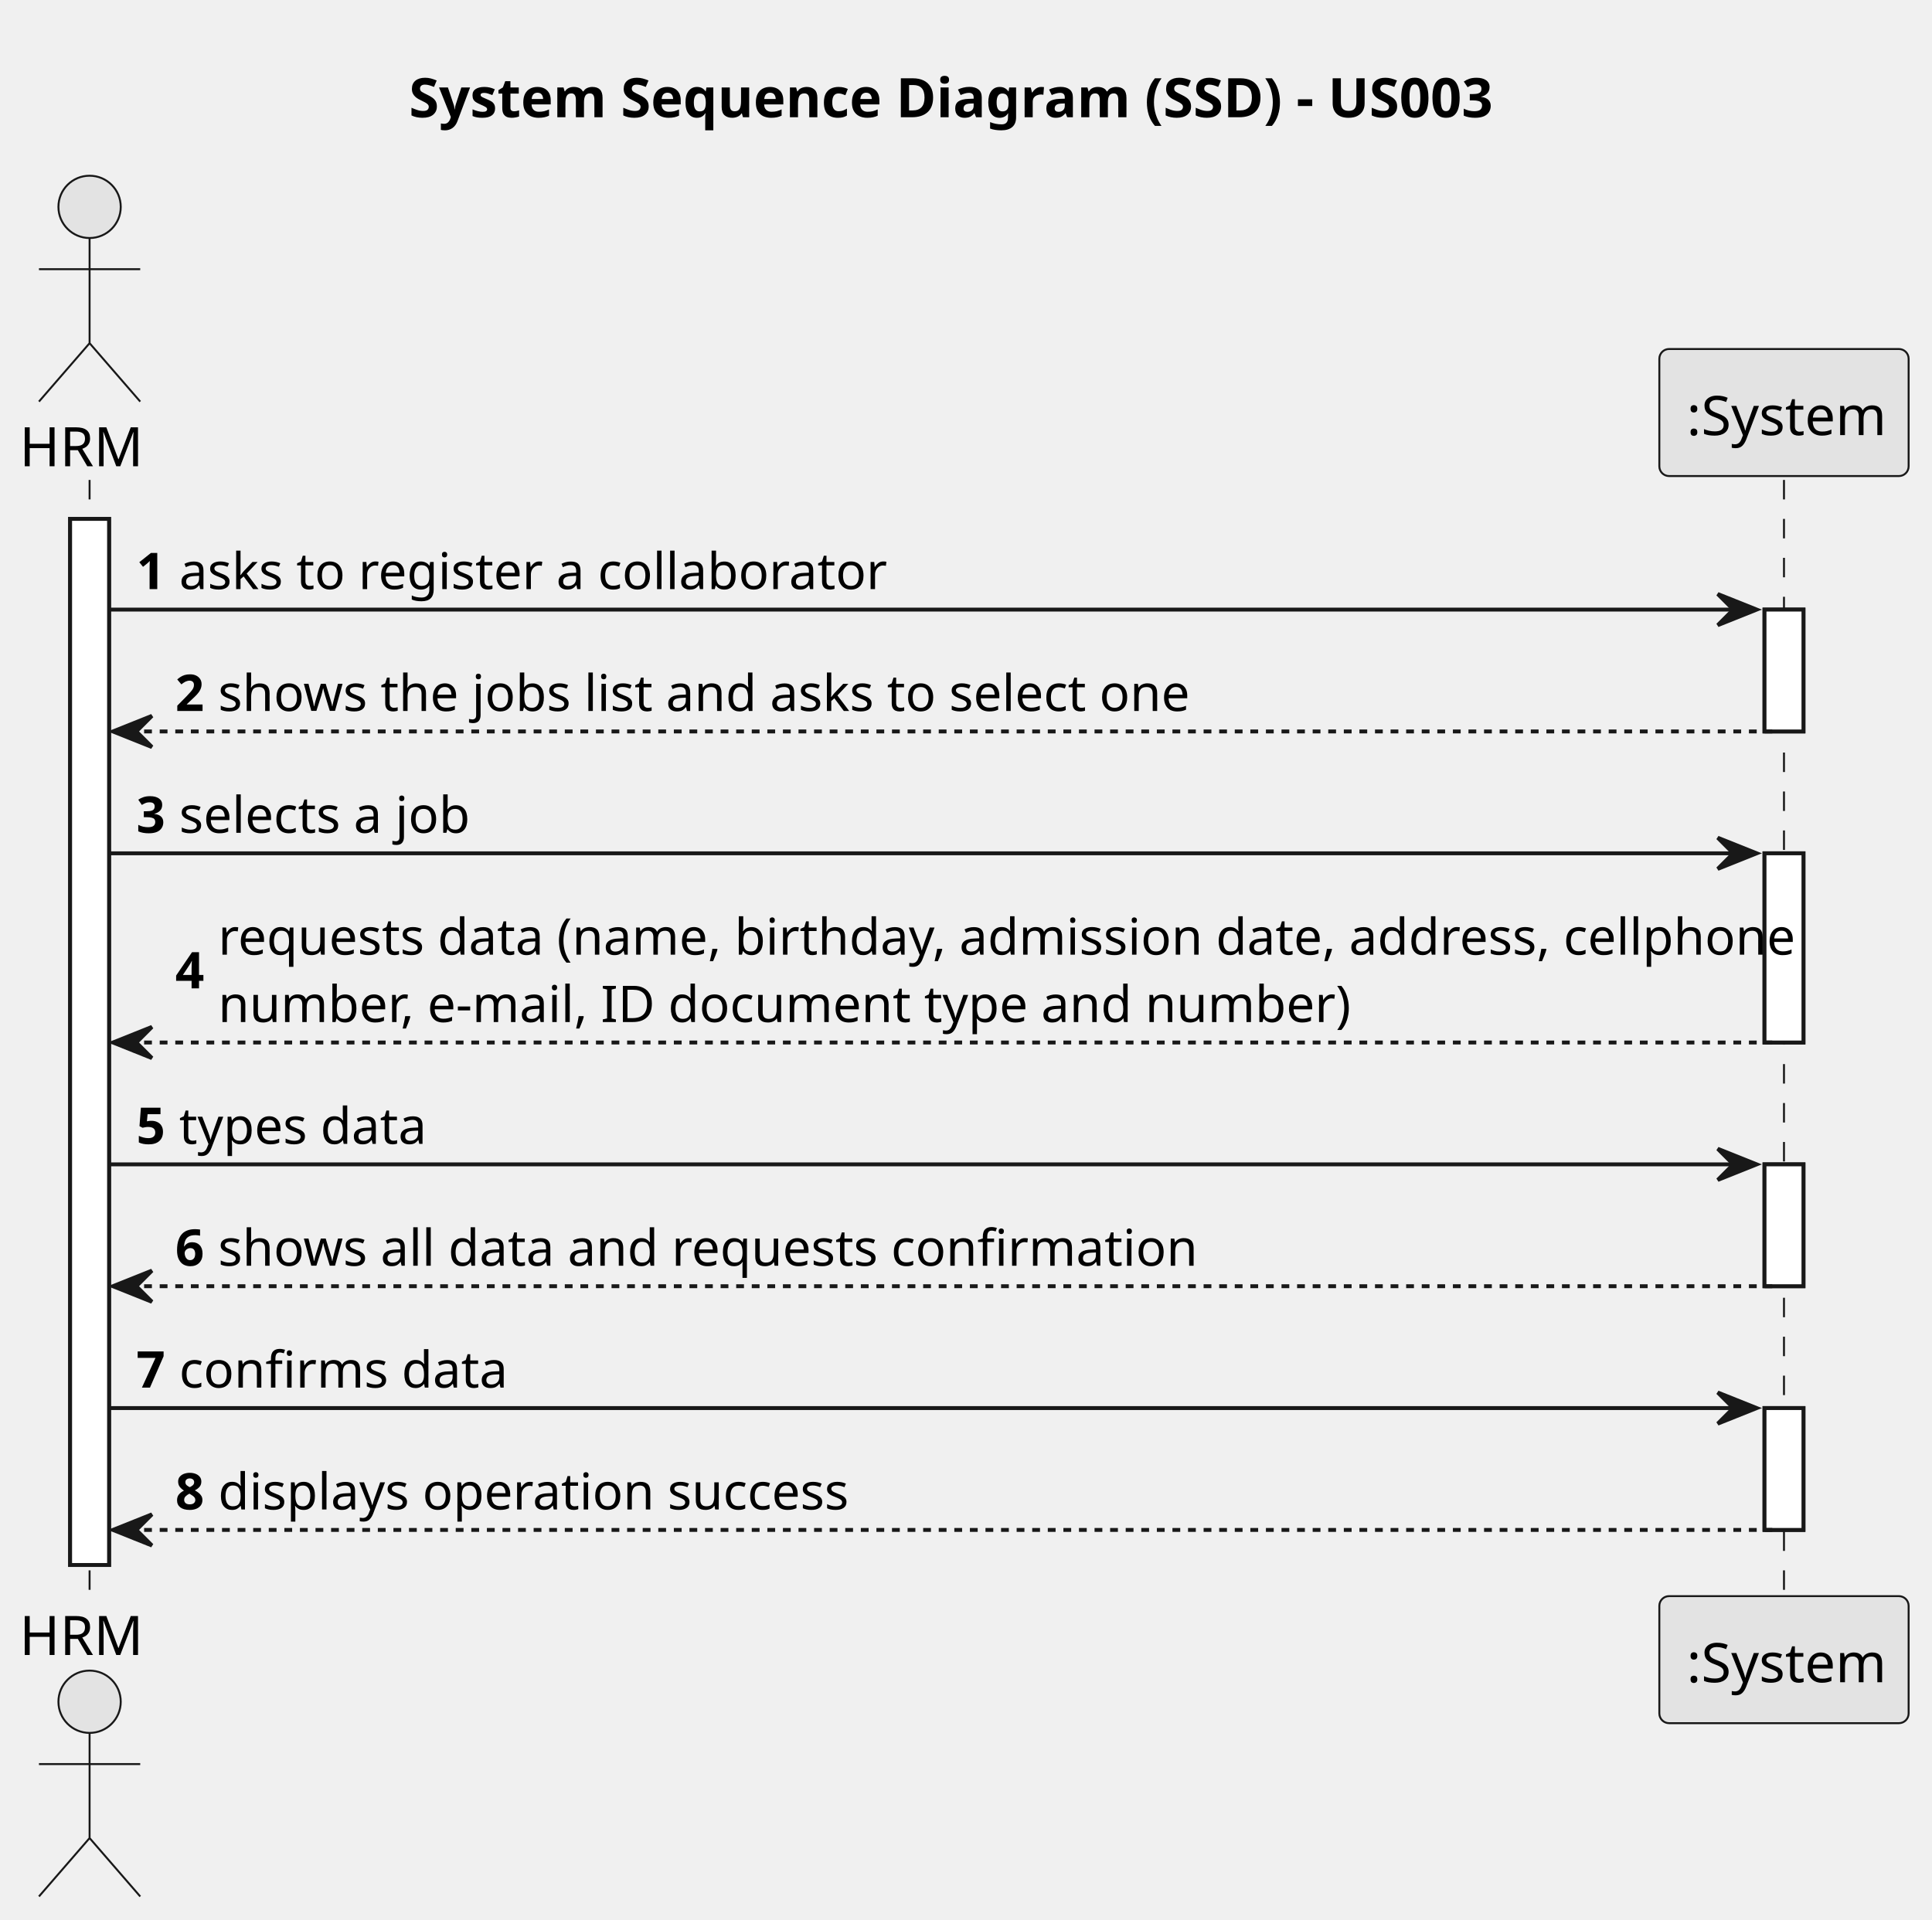
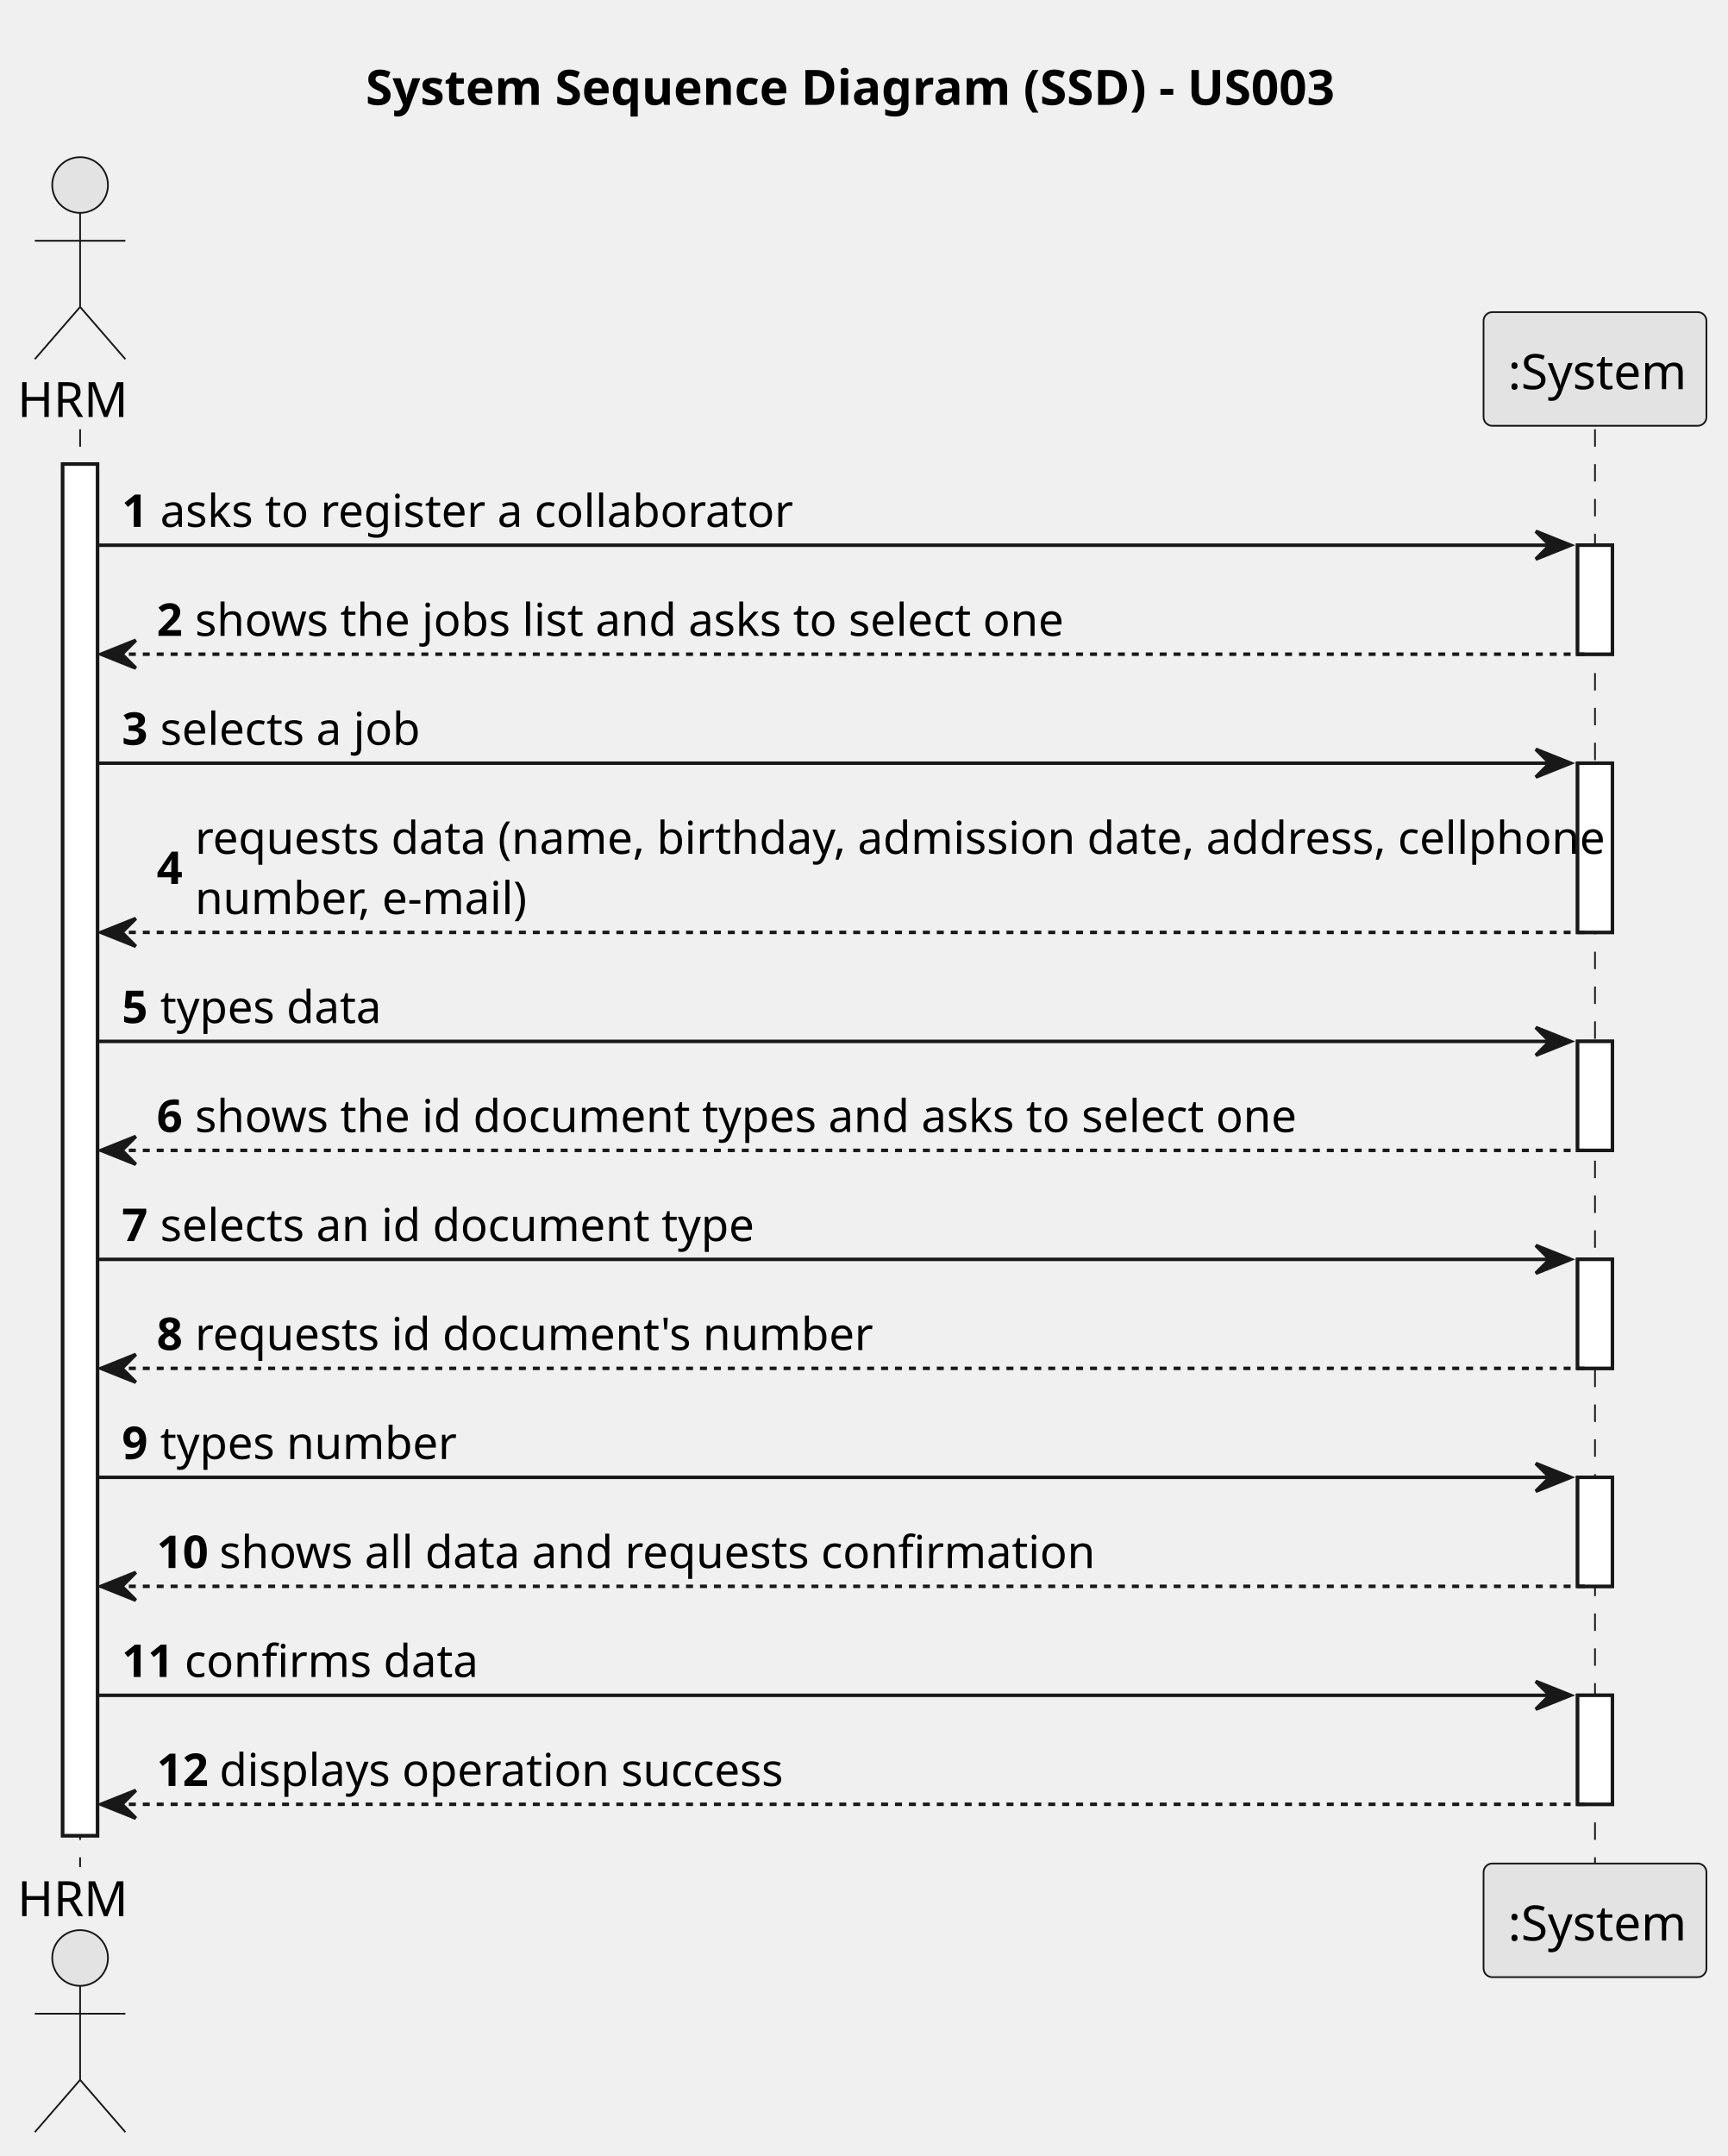
- <svg xmlns="http://www.w3.org/2000/svg" contentStyleType="text/css" height="493px" preserveAspectRatio="none" style="width:496px;height:493px;background:#FFFFFF;" version="1.1" viewBox="0 0 496 493" width="496px" zoomAndPan="magnify">
+ <svg xmlns="http://www.w3.org/2000/svg" contentStyleType="text/css" height="619px" preserveAspectRatio="none" style="width:496px;height:619px;background:#FFFFFF;" version="1.1" viewBox="0 0 496 619" width="496px" zoomAndPan="magnify">
  <defs />
  <g>
    <text fill="#000000" font-family="sans-serif" font-size="14" font-weight="bold" lengthAdjust="spacing" textLength="284" x="105" y="30.107">System Sequence Diagram (SSD) - US003</text>
-     <rect fill="#FFFFFF" height="268.619" style="stroke:#181818;stroke-width:1.0;" width="10" x="18" y="133.242" />
+     <rect fill="#FFFFFF" height="393.783" style="stroke:#181818;stroke-width:1.0;" width="10" x="18" y="133.242" />
    <rect fill="#FFFFFF" height="31.291" style="stroke:#181818;stroke-width:1.0;" width="10" x="453" y="156.533" />
    <rect fill="#FFFFFF" height="48.582" style="stroke:#181818;stroke-width:1.0;" width="10" x="453" y="219.115" />
    <rect fill="#FFFFFF" height="31.291" style="stroke:#181818;stroke-width:1.0;" width="10" x="453" y="298.988" />
    <rect fill="#FFFFFF" height="31.291" style="stroke:#181818;stroke-width:1.0;" width="10" x="453" y="361.57" />
-     <line style="stroke:#181818;stroke-width:0.5;stroke-dasharray:5.0,5.0;" x1="23" x2="23" y1="123.242" y2="410.861" />
-     <line style="stroke:#181818;stroke-width:0.5;stroke-dasharray:5.0,5.0;" x1="458" x2="458" y1="123.242" y2="410.861" />
+     <rect fill="#FFFFFF" height="31.291" style="stroke:#181818;stroke-width:1.0;" width="10" x="453" y="424.152" />
+     <rect fill="#FFFFFF" height="31.291" style="stroke:#181818;stroke-width:1.0;" width="10" x="453" y="486.734" />
+     <line style="stroke:#181818;stroke-width:0.5;stroke-dasharray:5.0,5.0;" x1="23" x2="23" y1="123.242" y2="536.025" />
+     <line style="stroke:#181818;stroke-width:0.5;stroke-dasharray:5.0,5.0;" x1="458" x2="458" y1="123.242" y2="536.025" />
    <text fill="#000000" font-family="sans-serif" font-size="14" lengthAdjust="spacing" textLength="30" x="5" y="119.728">HRM</text>
    <ellipse cx="23" cy="53.121" fill="#E3E3E3" rx="8" ry="8" style="stroke:#181818;stroke-width:0.5;" />
    <path d="M23,61.121 L23,88.121 M10,69.121 L36,69.121 M23,88.121 L10,103.121 M23,88.121 L36,103.121 " fill="none" style="stroke:#181818;stroke-width:0.5;" />
-     <text fill="#000000" font-family="sans-serif" font-size="14" lengthAdjust="spacing" textLength="30" x="5" y="424.969">HRM</text>
-     <ellipse cx="23" cy="436.982" fill="#E3E3E3" rx="8" ry="8" style="stroke:#181818;stroke-width:0.5;" />
-     <path d="M23,444.982 L23,471.982 M10,452.982 L36,452.982 M23,471.982 L10,486.982 M23,471.982 L36,486.982 " fill="none" style="stroke:#181818;stroke-width:0.5;" />
+     <text fill="#000000" font-family="sans-serif" font-size="14" lengthAdjust="spacing" textLength="30" x="5" y="550.133">HRM</text>
+     <ellipse cx="23" cy="562.146" fill="#E3E3E3" rx="8" ry="8" style="stroke:#181818;stroke-width:0.5;" />
+     <path d="M23,570.146 L23,597.146 M10,578.146 L36,578.146 M23,597.146 L10,612.146 M23,597.146 L36,612.146 " fill="none" style="stroke:#181818;stroke-width:0.5;" />
    <rect fill="#E3E3E3" height="32.621" rx="2.5" ry="2.5" style="stroke:#181818;stroke-width:0.5;" width="64" x="426" y="89.621" />
    <text fill="#000000" font-family="sans-serif" font-size="14" lengthAdjust="spacing" textLength="50" x="433" y="111.728">:System</text>
-     <rect fill="#E3E3E3" height="32.621" rx="2.5" ry="2.5" style="stroke:#181818;stroke-width:0.5;" width="64" x="426" y="409.861" />
-     <text fill="#000000" font-family="sans-serif" font-size="14" lengthAdjust="spacing" textLength="50" x="433" y="431.969">:System</text>
-     <rect fill="#FFFFFF" height="268.619" style="stroke:#181818;stroke-width:1.0;" width="10" x="18" y="133.242" />
+     <rect fill="#E3E3E3" height="32.621" rx="2.5" ry="2.5" style="stroke:#181818;stroke-width:0.5;" width="64" x="426" y="535.025" />
+     <text fill="#000000" font-family="sans-serif" font-size="14" lengthAdjust="spacing" textLength="50" x="433" y="557.133">:System</text>
+     <rect fill="#FFFFFF" height="393.783" style="stroke:#181818;stroke-width:1.0;" width="10" x="18" y="133.242" />
    <rect fill="#FFFFFF" height="31.291" style="stroke:#181818;stroke-width:1.0;" width="10" x="453" y="156.533" />
    <rect fill="#FFFFFF" height="48.582" style="stroke:#181818;stroke-width:1.0;" width="10" x="453" y="219.115" />
    <rect fill="#FFFFFF" height="31.291" style="stroke:#181818;stroke-width:1.0;" width="10" x="453" y="298.988" />
    <rect fill="#FFFFFF" height="31.291" style="stroke:#181818;stroke-width:1.0;" width="10" x="453" y="361.57" />
+     <rect fill="#FFFFFF" height="31.291" style="stroke:#181818;stroke-width:1.0;" width="10" x="453" y="424.152" />
+     <rect fill="#FFFFFF" height="31.291" style="stroke:#181818;stroke-width:1.0;" width="10" x="453" y="486.734" />
    <polygon fill="#181818" points="441,152.533,451,156.533,441,160.533,445,156.533" style="stroke:#181818;stroke-width:1.0;" />
    <line style="stroke:#181818;stroke-width:1.0;" x1="28" x2="447" y1="156.533" y2="156.533" />
    <text fill="#000000" font-family="sans-serif" font-size="13" font-weight="bold" lengthAdjust="spacing" textLength="7" x="35" y="151.27">1</text>
    <text fill="#000000" font-family="sans-serif" font-size="13" lengthAdjust="spacing" textLength="172" x="46" y="151.27">asks to register a collaborator</text>
    <polygon fill="#181818" points="39,183.824,29,187.824,39,191.824,35,187.824" style="stroke:#181818;stroke-width:1.0;" />
    <line style="stroke:#181818;stroke-width:1.0;stroke-dasharray:2.0,2.0;" x1="33" x2="457" y1="187.824" y2="187.824" />
    <text fill="#000000" font-family="sans-serif" font-size="13" font-weight="bold" lengthAdjust="spacing" textLength="7" x="45" y="182.561">2</text>
    <text fill="#000000" font-family="sans-serif" font-size="13" lengthAdjust="spacing" textLength="244" x="56" y="182.561">shows the jobs list and asks to select one</text>
    <polygon fill="#181818" points="441,215.115,451,219.115,441,223.115,445,219.115" style="stroke:#181818;stroke-width:1.0;" />
    <line style="stroke:#181818;stroke-width:1.0;" x1="28" x2="447" y1="219.115" y2="219.115" />
    <text fill="#000000" font-family="sans-serif" font-size="13" font-weight="bold" lengthAdjust="spacing" textLength="7" x="35" y="213.852">3</text>
    <text fill="#000000" font-family="sans-serif" font-size="13" lengthAdjust="spacing" textLength="74" x="46" y="213.852">selects a job</text>
    <polygon fill="#181818" points="39,263.697,29,267.697,39,271.697,35,267.697" style="stroke:#181818;stroke-width:1.0;" />
    <line style="stroke:#181818;stroke-width:1.0;stroke-dasharray:2.0,2.0;" x1="33" x2="457" y1="267.697" y2="267.697" />
    <text fill="#000000" font-family="sans-serif" font-size="13" font-weight="bold" lengthAdjust="spacing" textLength="7" x="45" y="253.789">4</text>
    <text fill="#000000" font-family="sans-serif" font-size="13" lengthAdjust="spacing" textLength="386" x="56" y="245.144">requests data (name, birthday, admission date, address, cellphone</text>
-     <text fill="#000000" font-family="sans-serif" font-size="13" lengthAdjust="spacing" textLength="272" x="56" y="262.435">number, e-mail, ID document type and number)</text>
+     <text fill="#000000" font-family="sans-serif" font-size="13" lengthAdjust="spacing" textLength="90" x="56" y="262.435">number, e-mail)</text>
    <polygon fill="#181818" points="441,294.988,451,298.988,441,302.988,445,298.988" style="stroke:#181818;stroke-width:1.0;" />
    <line style="stroke:#181818;stroke-width:1.0;" x1="28" x2="447" y1="298.988" y2="298.988" />
    <text fill="#000000" font-family="sans-serif" font-size="13" font-weight="bold" lengthAdjust="spacing" textLength="7" x="35" y="293.726">5</text>
    <text fill="#000000" font-family="sans-serif" font-size="13" lengthAdjust="spacing" textLength="61" x="46" y="293.726">types data</text>
    <polygon fill="#181818" points="39,326.279,29,330.279,39,334.279,35,330.279" style="stroke:#181818;stroke-width:1.0;" />
    <line style="stroke:#181818;stroke-width:1.0;stroke-dasharray:2.0,2.0;" x1="33" x2="457" y1="330.279" y2="330.279" />
    <text fill="#000000" font-family="sans-serif" font-size="13" font-weight="bold" lengthAdjust="spacing" textLength="7" x="45" y="325.017">6</text>
-     <text fill="#000000" font-family="sans-serif" font-size="13" lengthAdjust="spacing" textLength="236" x="56" y="325.017">shows all data and requests confirmation</text>
+     <text fill="#000000" font-family="sans-serif" font-size="13" lengthAdjust="spacing" textLength="310" x="56" y="325.017">shows the  id document types and asks to select one</text>
    <polygon fill="#181818" points="441,357.57,451,361.57,441,365.57,445,361.57" style="stroke:#181818;stroke-width:1.0;" />
    <line style="stroke:#181818;stroke-width:1.0;" x1="28" x2="447" y1="361.57" y2="361.57" />
    <text fill="#000000" font-family="sans-serif" font-size="13" font-weight="bold" lengthAdjust="spacing" textLength="7" x="35" y="356.308">7</text>
-     <text fill="#000000" font-family="sans-serif" font-size="13" lengthAdjust="spacing" textLength="78" x="46" y="356.308">confirms data</text>
+     <text fill="#000000" font-family="sans-serif" font-size="13" lengthAdjust="spacing" textLength="164" x="46" y="356.308">selects an id document type</text>
    <polygon fill="#181818" points="39,388.861,29,392.861,39,396.861,35,392.861" style="stroke:#181818;stroke-width:1.0;" />
    <line style="stroke:#181818;stroke-width:1.0;stroke-dasharray:2.0,2.0;" x1="33" x2="457" y1="392.861" y2="392.861" />
    <text fill="#000000" font-family="sans-serif" font-size="13" font-weight="bold" lengthAdjust="spacing" textLength="7" x="45" y="387.599">8</text>
-     <text fill="#000000" font-family="sans-serif" font-size="13" lengthAdjust="spacing" textLength="158" x="56" y="387.599">displays operation success</text>
+     <text fill="#000000" font-family="sans-serif" font-size="13" lengthAdjust="spacing" textLength="181" x="56" y="387.599">requests id document's number</text>
+     <polygon fill="#181818" points="441,420.152,451,424.152,441,428.152,445,424.152" style="stroke:#181818;stroke-width:1.0;" />
+     <line style="stroke:#181818;stroke-width:1.0;" x1="28" x2="447" y1="424.152" y2="424.152" />
+     <text fill="#000000" font-family="sans-serif" font-size="13" font-weight="bold" lengthAdjust="spacing" textLength="7" x="35" y="418.89">9</text>
+     <text fill="#000000" font-family="sans-serif" font-size="13" lengthAdjust="spacing" textLength="79" x="46" y="418.89">types number</text>
+     <polygon fill="#181818" points="39,451.443,29,455.443,39,459.443,35,455.443" style="stroke:#181818;stroke-width:1.0;" />
+     <line style="stroke:#181818;stroke-width:1.0;stroke-dasharray:2.0,2.0;" x1="33" x2="457" y1="455.443" y2="455.443" />
+     <text fill="#000000" font-family="sans-serif" font-size="13" font-weight="bold" lengthAdjust="spacing" textLength="14" x="45" y="450.181">10</text>
+     <text fill="#000000" font-family="sans-serif" font-size="13" lengthAdjust="spacing" textLength="236" x="63" y="450.181">shows all data and requests confirmation</text>
+     <polygon fill="#181818" points="441,482.734,451,486.734,441,490.734,445,486.734" style="stroke:#181818;stroke-width:1.0;" />
+     <line style="stroke:#181818;stroke-width:1.0;" x1="28" x2="447" y1="486.734" y2="486.734" />
+     <text fill="#000000" font-family="sans-serif" font-size="13" font-weight="bold" lengthAdjust="spacing" textLength="14" x="35" y="481.472">11</text>
+     <text fill="#000000" font-family="sans-serif" font-size="13" lengthAdjust="spacing" textLength="78" x="53" y="481.472">confirms data</text>
+     <polygon fill="#181818" points="39,514.025,29,518.025,39,522.025,35,518.025" style="stroke:#181818;stroke-width:1.0;" />
+     <line style="stroke:#181818;stroke-width:1.0;stroke-dasharray:2.0,2.0;" x1="33" x2="457" y1="518.025" y2="518.025" />
+     <text fill="#000000" font-family="sans-serif" font-size="13" font-weight="bold" lengthAdjust="spacing" textLength="14" x="45" y="512.763">12</text>
+     <text fill="#000000" font-family="sans-serif" font-size="13" lengthAdjust="spacing" textLength="158" x="63" y="512.763">displays operation success</text>
  </g>
</svg>
